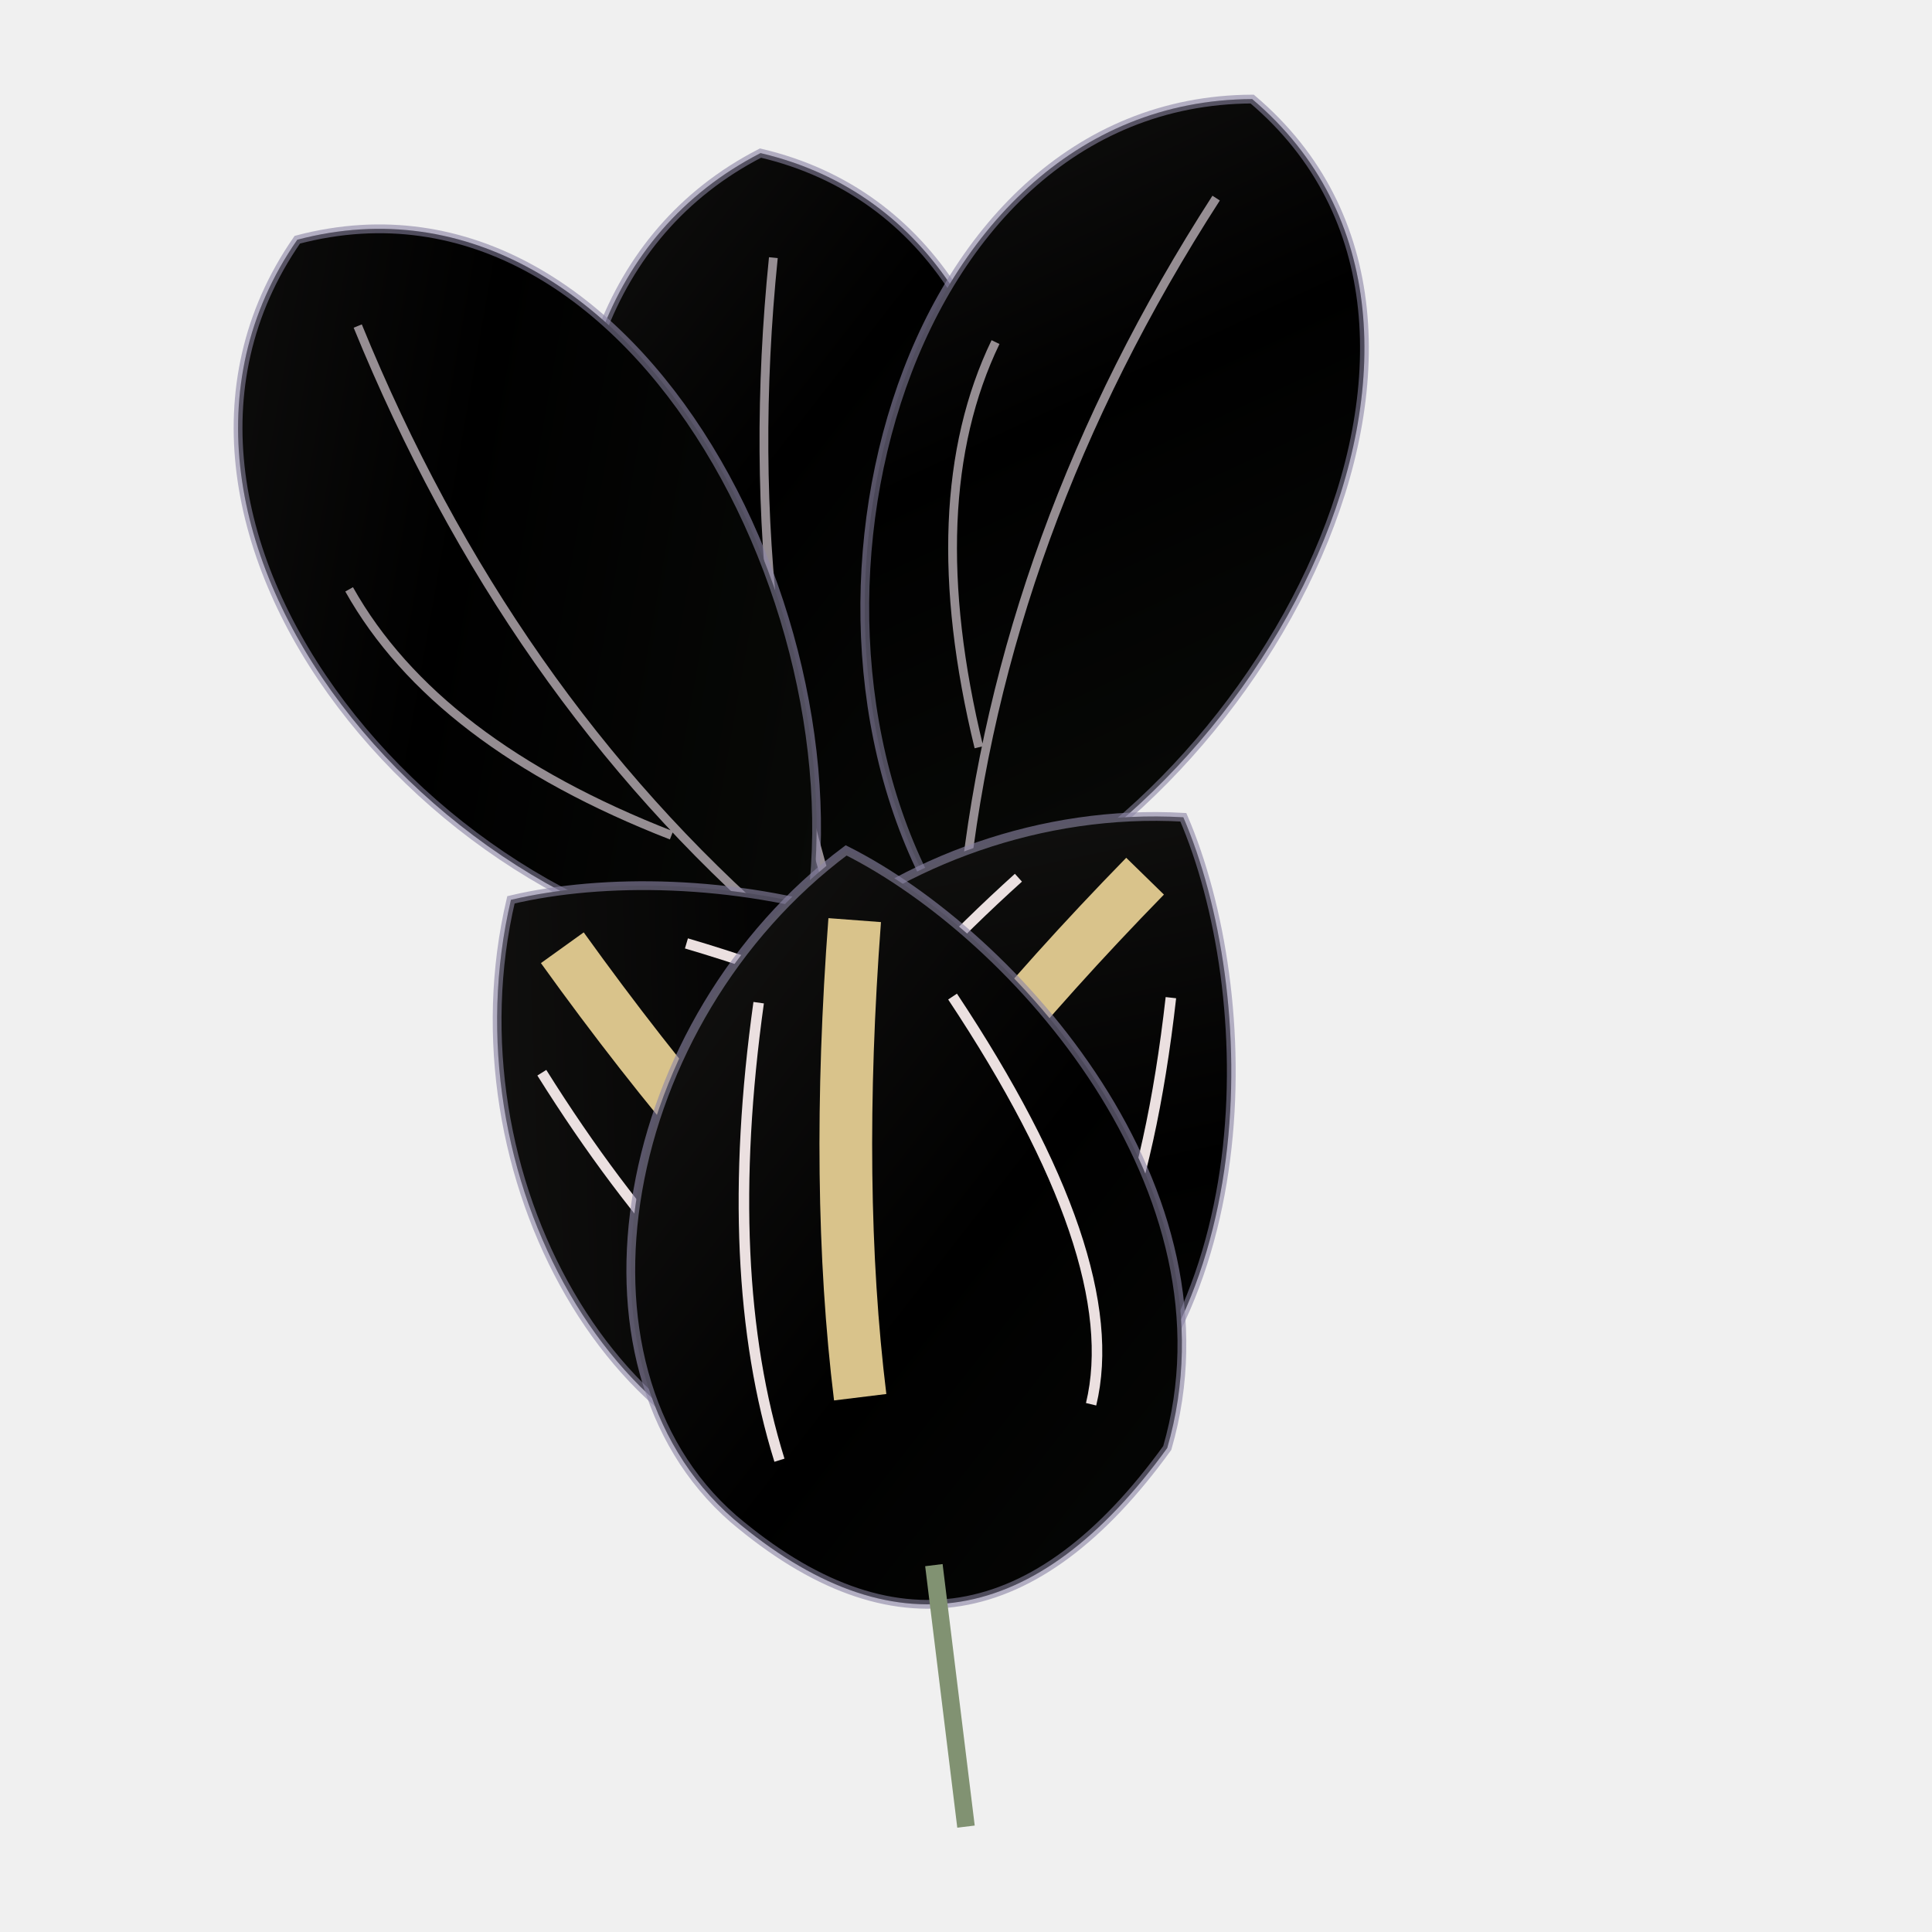
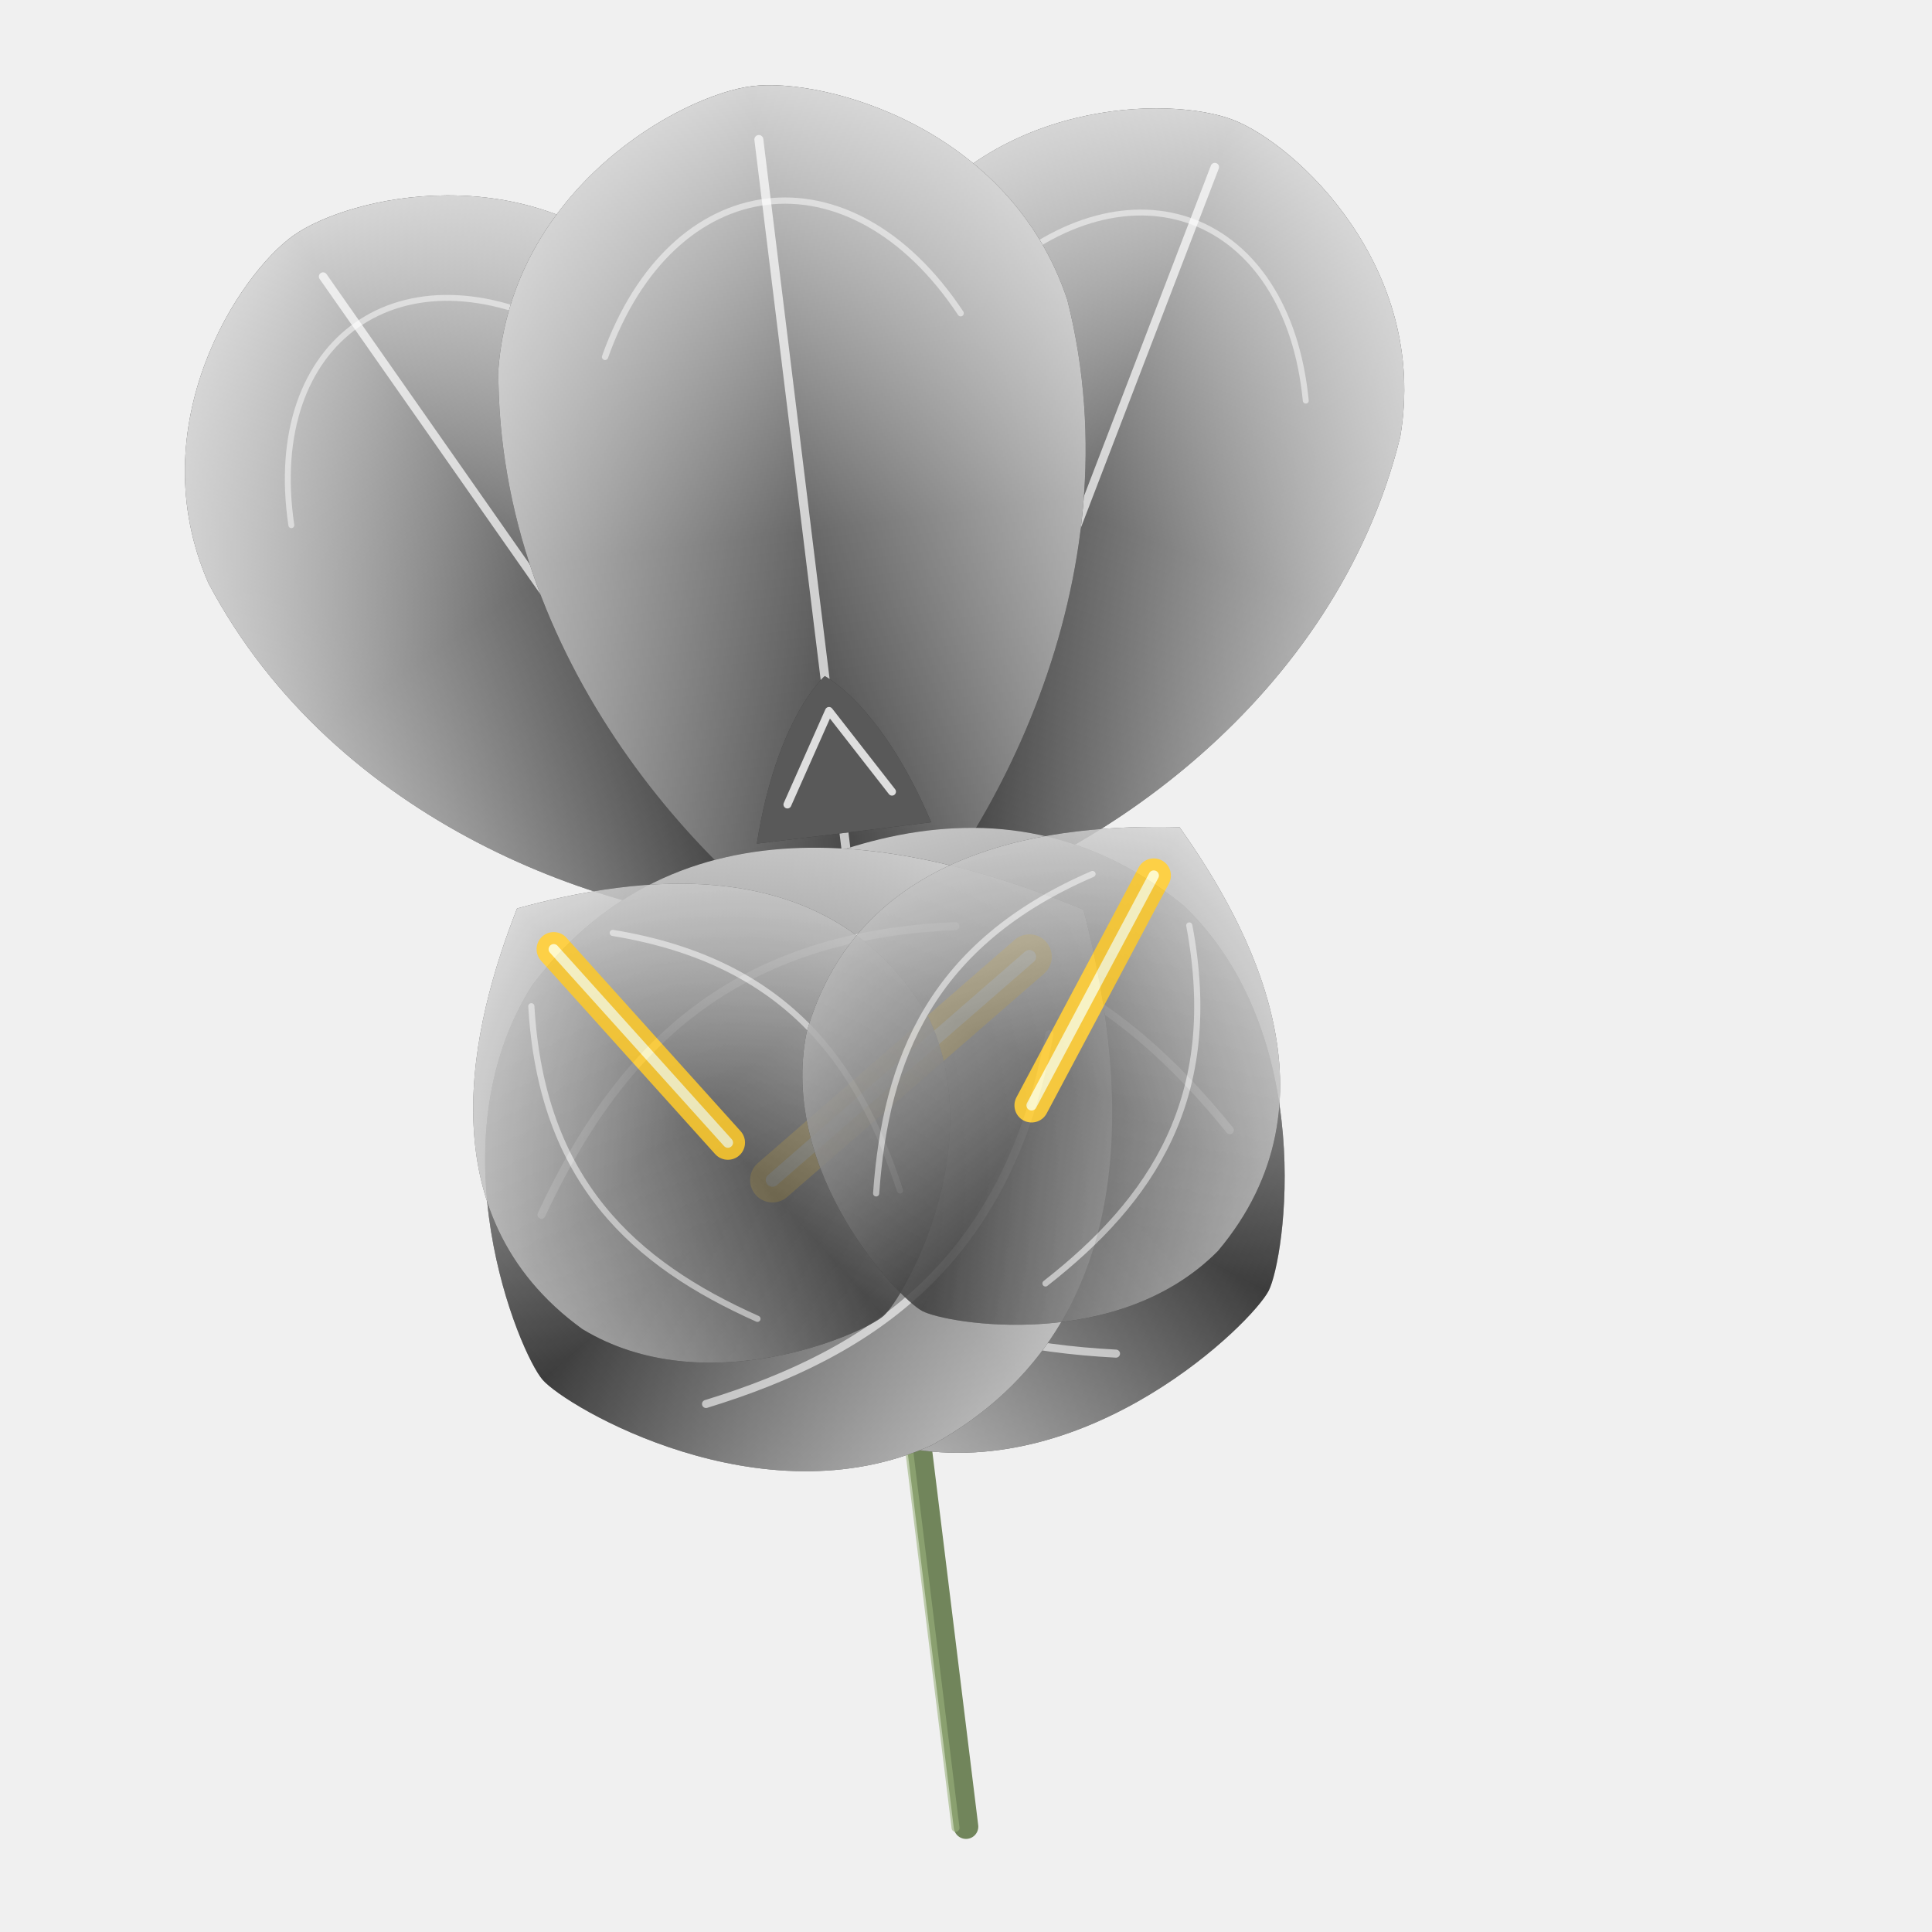
- <svg xmlns="http://www.w3.org/2000/svg" width="110" height="110" viewBox="0 0 110 110">
+ <svg xmlns="http://www.w3.org/2000/svg" width="110" height="110" viewBox="0 0 110 110" stroke-linecap="round" stroke-linejoin="round">
  <defs>
-     <linearGradient id="iris-petal-0" gradientUnits="userSpaceOnUse" x1="-40" y1="-40" x2="19" y2="19">
-       <stop offset="0" stop-color="#fff8e7" />
-       <stop offset=".48" stop-color="__COLOR__" />
-       <stop offset="1" stop-color="#68765b" />
+     <linearGradient id="iris-glow" x1="0" y1="1" x2="0" y2="0">
+       <stop offset="0%" stop-color="#ffffff" stop-opacity="0.1" />
+       <stop offset="50%" stop-color="#ffffff" stop-opacity="0.3" />
+       <stop offset="100%" stop-color="#ffffff" stop-opacity="0.8" />
    </linearGradient>
-     <linearGradient id="iris-petal-1" gradientUnits="userSpaceOnUse" x1="-20" y1="-20" x2="48" y2="48">
-       <stop offset="0" stop-color="#fff8e7" />
-       <stop offset=".48" stop-color="__COLOR__" />
-       <stop offset="1" stop-color="#68765b" />
+     <linearGradient id="iris-rim" x1="0" y1="0" x2="1" y2="0">
+       <stop offset="0%" stop-color="#ffffff" stop-opacity="0.6" />
+       <stop offset="50%" stop-color="#ffffff" stop-opacity="0.15" />
+       <stop offset="100%" stop-color="#ffffff" stop-opacity="0.6" />
    </linearGradient>
+     <g id="iris-standard">
+       <path d="M0 8                C-8 2 -18 -12 -16 -28                C-14 -38 -4 -42 0 -42                C4 -42 14 -38 16 -28                C18 -12 8 2 0 8 Z" fill="__COLOR__" />
+       <path d="M0 8 C-8 2 -18 -12 -16 -28 C-14 -38 -4 -42 0 -42 C4 -42 14 -38 16 -28 C18 -12 8 2 0 8 Z" fill="url(#iris-glow)" />
+       <path d="M0 8 C-8 2 -18 -12 -16 -28 C-14 -38 -4 -42 0 -42 C4 -42 14 -38 16 -28 C18 -12 8 2 0 8 Z" fill="url(#iris-rim)" />
+       <path d="M0 6 L0 -39" fill="none" stroke="#ffffff" stroke-width="0.5" opacity="0.7" />
+       <path d="M-10 -28 C-5 -38 5 -38 10 -28" fill="none" stroke="#ffffff" stroke-width="0.35" opacity="0.5" />
+     </g>
+     <g id="iris-wing-fall">
+       <path d="M0 0                C-8 4 -20 12 -17 26                C-14 36 -2 40 0 40                C2 40 14 36 17 26                C20 12 8 4 0 0 Z" fill="__COLOR__" />
+       <path d="M0 0 C-8 4 -20 12 -17 26 C-14 36 -2 40 0 40 C2 40 14 36 17 26 C20 12 8 4 0 0 Z" fill="url(#iris-glow)" />
+       <path d="M0 0 C-8 4 -20 12 -17 26 C-14 36 -2 40 0 40 C2 40 14 36 17 26 C20 12 8 4 0 0 Z" fill="url(#iris-rim)" />
+       <path d="M-4 6 C-12 16 -11 25 -7 34" fill="none" stroke="#ffffff" stroke-width="0.45" opacity="0.6" />
+       <path d="M4 6 C12 16 11 25 7 34" fill="none" stroke="#ffffff" stroke-width="0.45" opacity="0.6" />
+       <path d="M0 4 L0 23" fill="none" stroke="#ffca28" stroke-width="2.5" stroke-linecap="round" />
+       <path d="M0 4 L0 23" fill="none" stroke="#fff9c4" stroke-width="0.75" stroke-linecap="round" />
+     </g>
  </defs>
  <g transform="rotate(-7 55 104)">
-     <g transform="translate(55 48) rotate(0)">
-       <path d="M0 10C-16 -2 -19 -33 0 -40C19 -33 14 -2 0 10Z" fill="__COLOR__" stroke-opacity=".62" stroke="#8c86a6" stroke-width="0.5" />
-       <path d="M0 10C-16 -2 -19 -33 0 -40C19 -33 14 -2 0 10Z" fill="url(#iris-petal-0)" opacity=".14" />
-       <path d="M0 8Q-5 -12 0 -34M-2 0Q-10 -12 -9 -22" fill="none" stroke="#e4d7df" stroke-width="0.5" opacity=".65" />
+     <path d="M55 104 L55 58" fill="none" stroke="#71855b" stroke-width="1.4" />
+     <path d="M54.4 104 L54.4 58" fill="none" stroke="#9bb37d" stroke-width="0.45" opacity="0.6" />
+     <g fill="#61744d" stroke="#4a5a3a" stroke-width="0.35">
+       <path d="M51 68 C50 60 53 54 55 50 C57 54 60 60 59 68 Z" />
+       <path d="M55 66 L55 51" fill="none" stroke="#8fa870" stroke-width="0.4" />
    </g>
    <g transform="translate(47 45) rotate(-28)">
-       <path d="M0 10C-16 -2 -19 -33 0 -40C19 -33 14 -2 0 10Z" fill="__COLOR__" stroke-opacity=".62" stroke="#8c86a6" stroke-width="0.5" />
-       <path d="M0 10C-16 -2 -19 -33 0 -40C19 -33 14 -2 0 10Z" fill="url(#iris-petal-0)" opacity=".14" />
-       <path d="M0 8Q-5 -12 0 -34M-2 0Q-10 -12 -9 -22" fill="none" stroke="#e4d7df" stroke-width="0.5" opacity=".65" />
+       <use href="#iris-standard" transform="scale(0.96)" />
    </g>
-     <g transform="translate(65 44) rotate(27)">
-       <path d="M0 10C-16 -2 -19 -33 0 -40C19 -33 14 -2 0 10Z" fill="__COLOR__" stroke-opacity=".62" stroke="#8c86a6" stroke-width="0.5" />
-       <path d="M0 10C-16 -2 -19 -33 0 -40C19 -33 14 -2 0 10Z" fill="url(#iris-petal-0)" opacity=".14" />
-       <path d="M0 8Q-5 -12 0 -34M-2 0Q-10 -12 -9 -22" fill="none" stroke="#e4d7df" stroke-width="0.5" opacity=".65" />
+     <g transform="translate(63 45) rotate(28)">
+       <use href="#iris-standard" transform="scale(0.96)" />
    </g>
-     <g transform="translate(37 50) rotate(-40)">
-       <path d="M0 -2C-14 6 -20 25 -11 35Q1 48 14 34C20 20 9 4 0 -2Z" fill="__COLOR__" stroke-opacity=".62" stroke="#8c86a6" stroke-width="0.5" />
-       <path d="M0 -2C-14 6 -20 25 -11 35Q1 48 14 34C20 20 9 4 0 -2Z" fill="url(#iris-petal-1)" opacity=".14" />
-       <path d="M0 2Q-3 17 -3 29" fill="none" stroke="#d9c38b" stroke-width="3" />
-       <path d="M-6 6Q-10 21 -8 32M5 7Q13 23 10 31" fill="none" stroke="#ebe0e0" stroke-width="0.6" />
+     <g transform="translate(55 47)">
+       <use href="#iris-standard" transform="scale(1.02)" />
    </g>
-     <g transform="translate(73 50) rotate(40)">
-       <path d="M0 -2C-14 6 -20 25 -11 35Q1 48 14 34C20 20 9 4 0 -2Z" fill="__COLOR__" stroke-opacity=".62" stroke="#8c86a6" stroke-width="0.5" />
-       <path d="M0 -2C-14 6 -20 25 -11 35Q1 48 14 34C20 20 9 4 0 -2Z" fill="url(#iris-petal-1)" opacity=".14" />
-       <path d="M0 2Q-3 17 -3 29" fill="none" stroke="#d9c38b" stroke-width="3" />
-       <path d="M-6 6Q-10 21 -8 32M5 7Q13 23 10 31" fill="none" stroke="#ebe0e0" stroke-width="0.6" />
+     <g transform="translate(42 53) rotate(-56)">
+       <use href="#iris-wing-fall" transform="scale(1.02)" />
    </g>
-     <g transform="translate(55 50) rotate(0)">
-       <path d="M0 -2C-14 6 -20 25 -11 35Q1 48 14 34C20 20 9 4 0 -2Z" fill="__COLOR__" stroke-opacity=".62" stroke="#8c86a6" stroke-width="0.5" />
-       <path d="M0 -2C-14 6 -20 25 -11 35Q1 48 14 34C20 20 9 4 0 -2Z" fill="url(#iris-petal-1)" opacity=".14" />
-       <path d="M0 2Q-3 17 -3 29" fill="none" stroke="#d9c38b" stroke-width="3" />
-       <path d="M-6 6Q-10 21 -8 32M5 7Q13 23 10 31" fill="none" stroke="#ebe0e0" stroke-width="0.6" />
+     <g transform="translate(68 53) rotate(56)">
+       <use href="#iris-wing-fall" transform="scale(1.02)" />
    </g>
-     <path d="M55 104L55 89" fill="none" stroke="#819272" stroke-width="1" />
+     <g transform="translate(36 49) rotate(-35)" opacity="0.85">
+       <use href="#iris-wing-fall" transform="scale(0.78)" />
+     </g>
+     <g transform="translate(74 49) rotate(35)" opacity="0.85">
+       <use href="#iris-wing-fall" transform="scale(0.78)" />
+     </g>
+     <g transform="translate(55 49)">
+       <path d="M-5 -2 C-3 -9 0 -11 0 -11 C0 -11 3 -9 5 -2 Z" fill="__COLOR__" />
+       <path d="M-5 -2 C-3 -9 0 -11 0 -11 C0 -11 3 -9 5 -2 Z" fill="#ffffff" opacity="0.35" />
+       <path d="M-3 -4 L0 -9 L3 -4" fill="none" stroke="#ffffff" stroke-width="0.45" opacity="0.8" />
+     </g>
  </g>
</svg>
